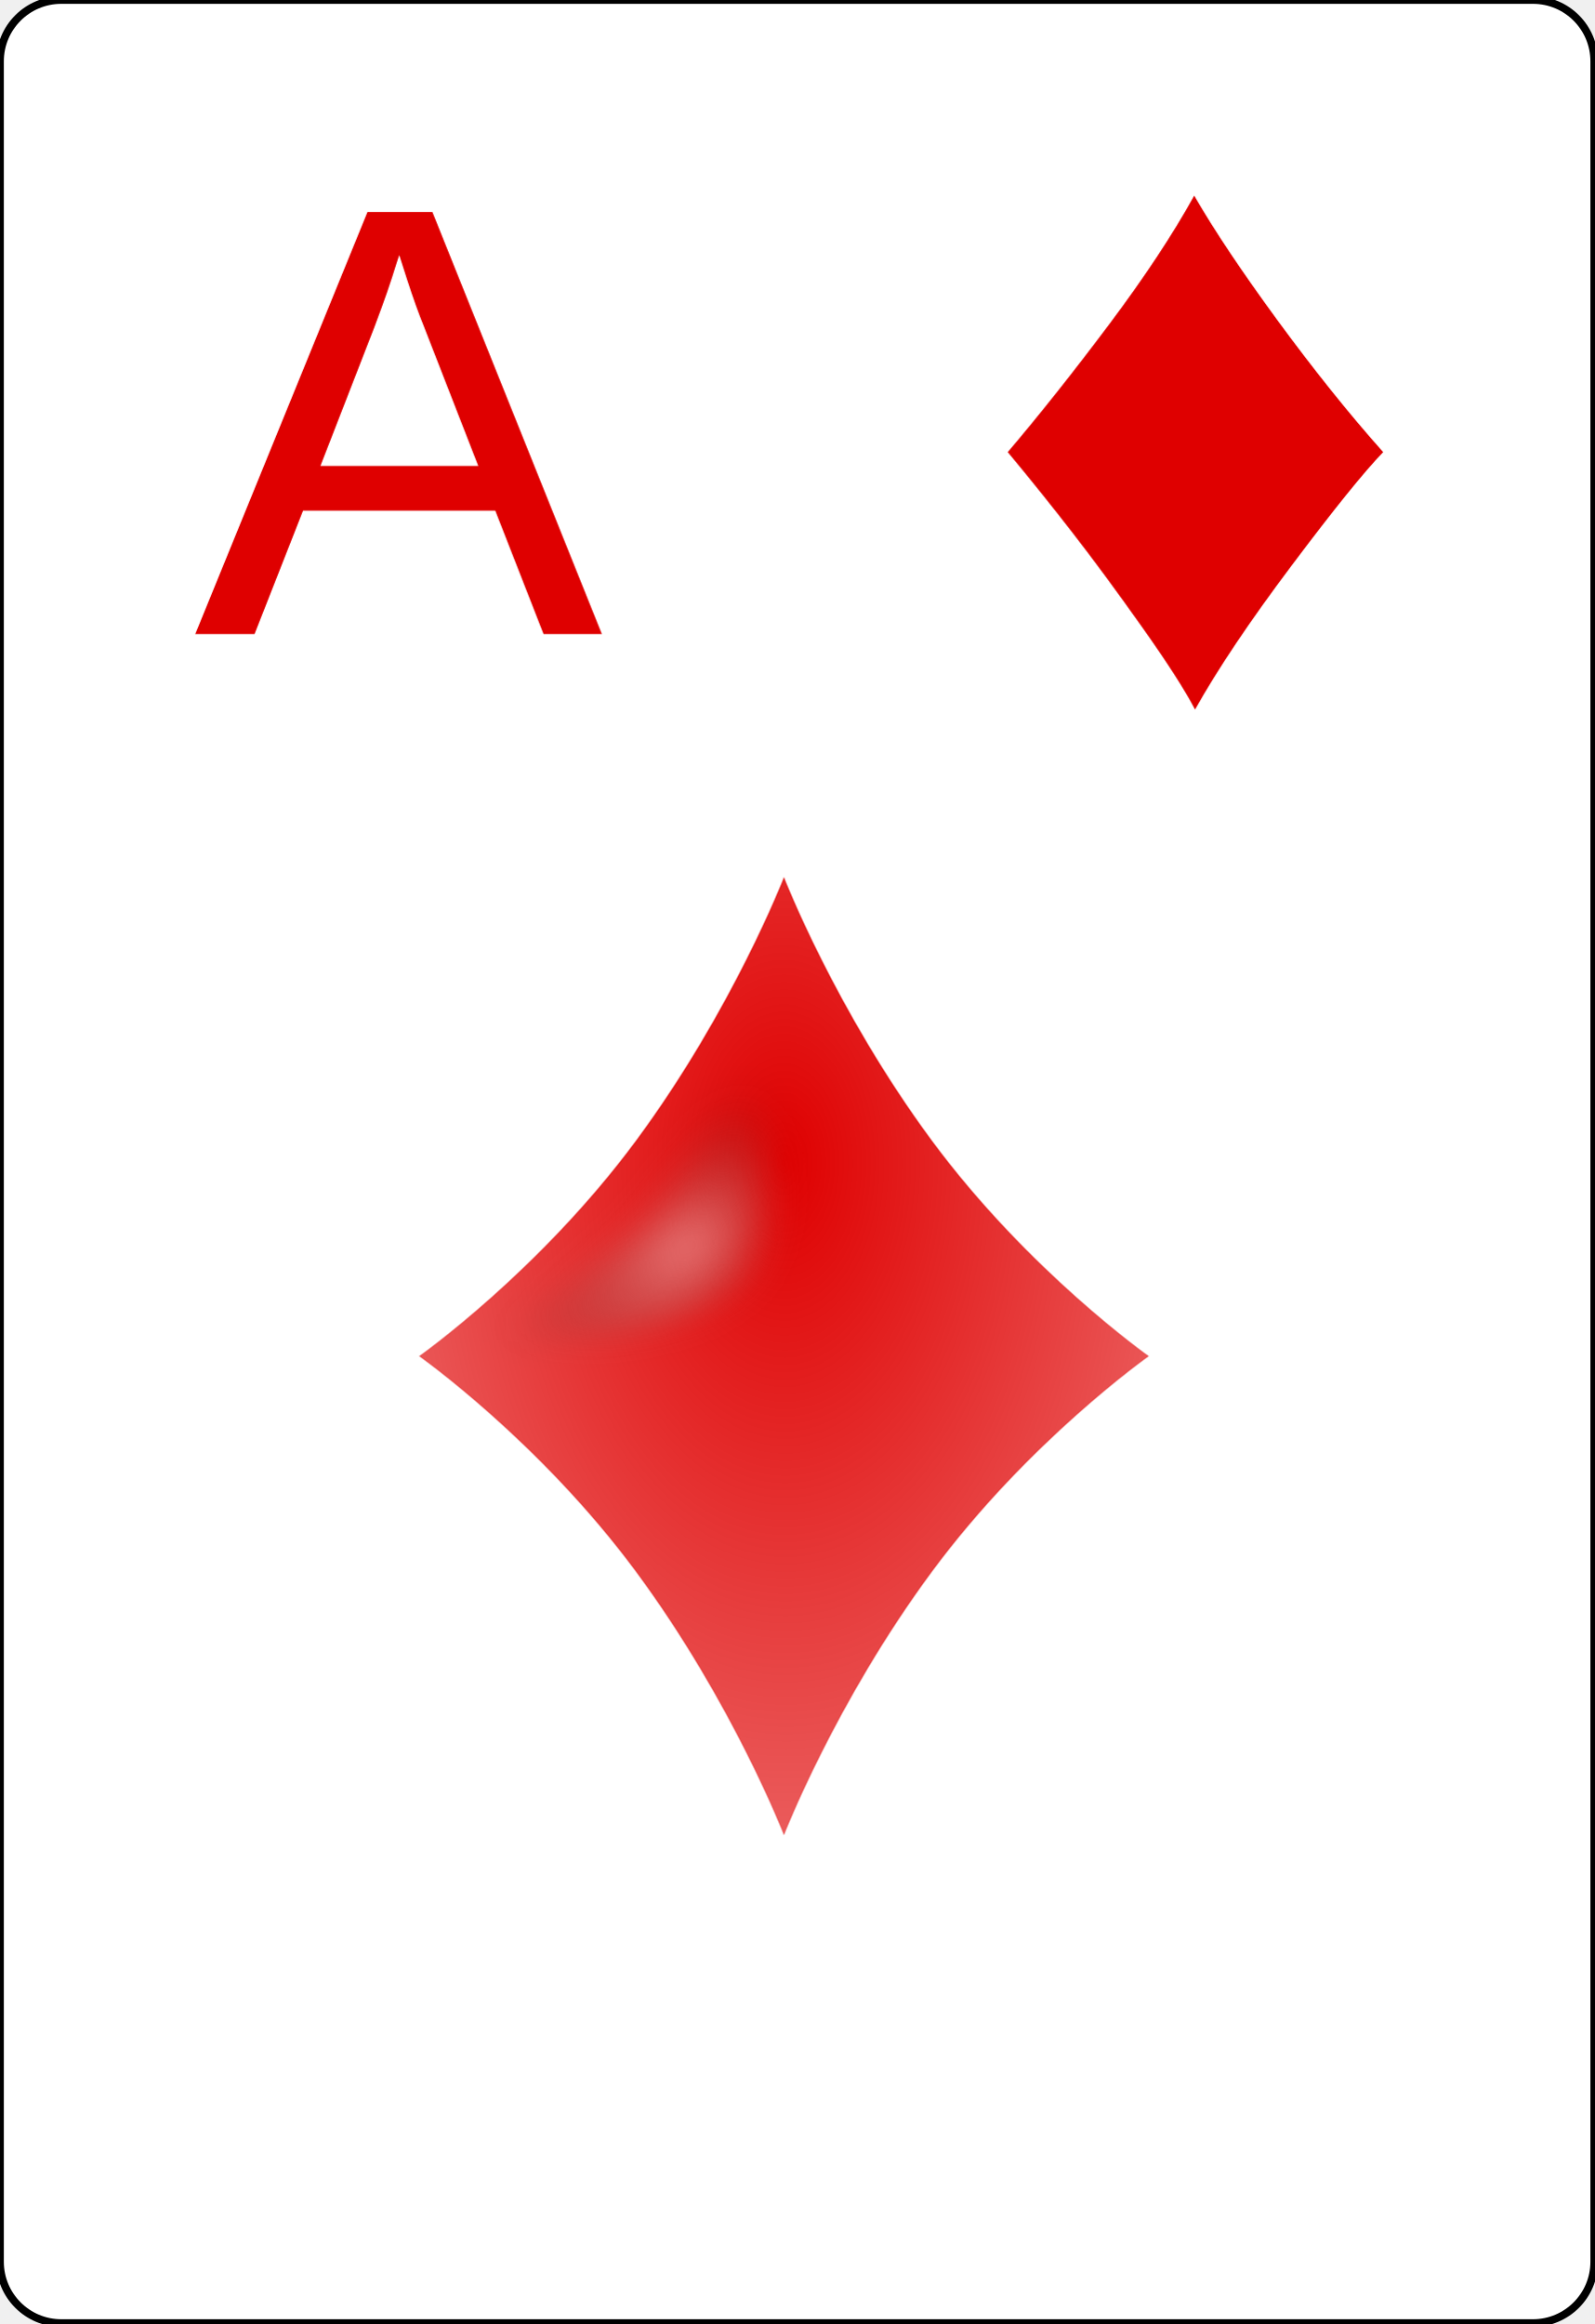
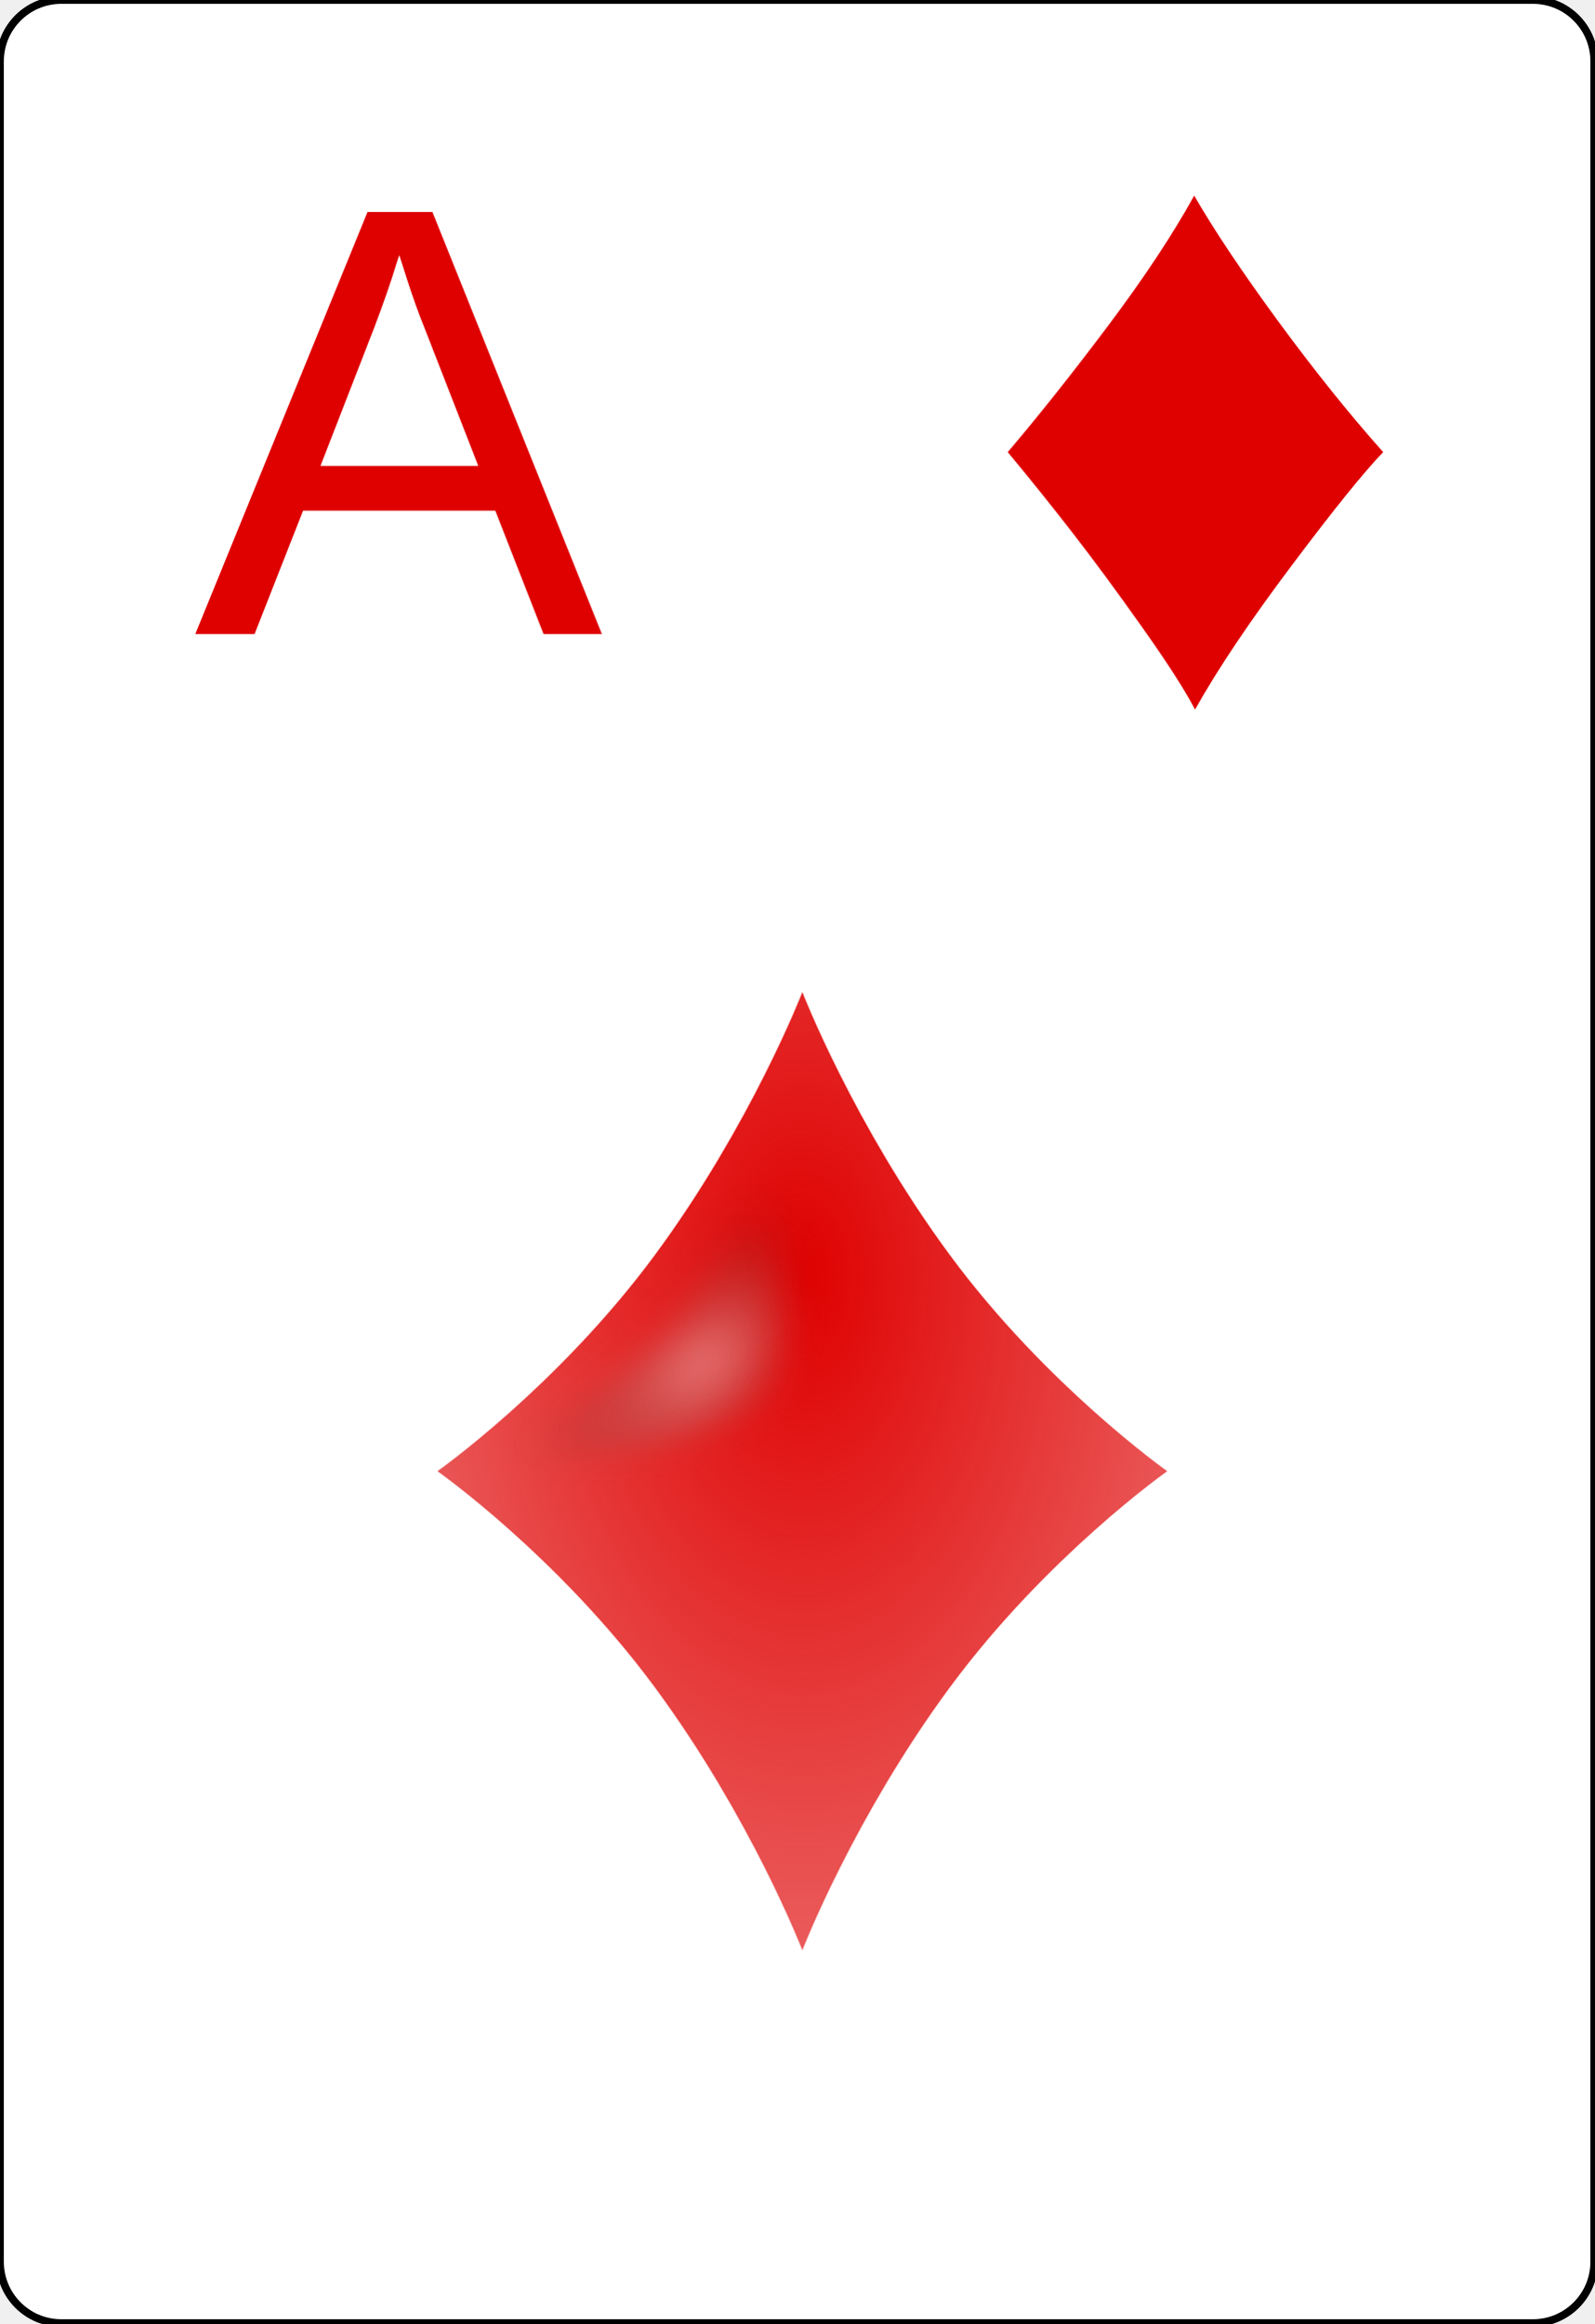
<svg xmlns="http://www.w3.org/2000/svg" xmlns:xlink="http://www.w3.org/1999/xlink" width="208" height="303" viewBox="0 0 208 303">
  <defs>
    <radialGradient xlink:href="#linearGradient3773" id="radialGradient3781" cx="-0.158" cy="-8.835" fx="-0.158" fy="-8.835" r="8" gradientTransform="matrix(-1.584269,-0.02349808,0.03071979,-2.477574,-0.2485638,-26.71351)" gradientUnits="userSpaceOnUse" />
    <linearGradient id="linearGradient3773">
      <stop style="stop-color:#000000;stop-opacity:1;" offset="0" id="stop3775" />
      <stop style="stop-color:#000000;stop-opacity:0.649;" offset="1" id="stop3777" />
    </linearGradient>
    <radialGradient xlink:href="#linearGradient3773" id="radialGradient3957" cx="-0.158" cy="-8.835" fx="-0.158" fy="-8.835" r="8" gradientTransform="matrix(-1.584269,-0.02349808,0.03071979,-2.477574,-0.2485638,-26.71351)" gradientUnits="userSpaceOnUse" />
    <linearGradient id="linearGradient3959">
      <stop style="stop-color:#000000;stop-opacity:1;" offset="0" id="stop3961" />
      <stop style="stop-color:#000000;stop-opacity:0.649;" offset="1" id="stop3963" />
    </linearGradient>
    <radialGradient r="81.903" fy="509.476" fx="168.025" cy="509.476" cx="168.025" gradientTransform="matrix(1.25656,-0.7774064,0.3366382,0.5361257,-221.2021,359.2426)" gradientUnits="userSpaceOnUse" id="radialGradient3975" xlink:href="#linearGradient3784-4" />
    <linearGradient id="linearGradient3784-4">
      <stop style="stop-color:#ffffff;stop-opacity:0.435;" offset="0" id="stop3786-8" />
      <stop style="stop-color:#000000;stop-opacity:0;" offset="1" id="stop3788-6" />
    </linearGradient>
    <radialGradient xlink:href="#linearGradient3784-4-5" id="radialGradient3929" gradientUnits="userSpaceOnUse" gradientTransform="matrix(1.25656,-0.7774064,0.3366382,0.5361257,-221.2021,359.2426)" cx="168.025" cy="509.476" fx="168.025" fy="509.476" r="81.903" />
    <linearGradient id="linearGradient3784-4-5">
      <stop style="stop-color:#ffffff;stop-opacity:0.489;" offset="0" id="stop3786-8-0" />
      <stop style="stop-color:#000000;stop-opacity:0;" offset="1" id="stop3788-6-3" />
    </linearGradient>
    <radialGradient xlink:href="#linearGradient3784-4-1" id="radialGradient3927" gradientUnits="userSpaceOnUse" gradientTransform="matrix(1.25656,-0.7774064,0.3366382,0.5361257,-221.2021,359.2426)" cx="168.025" cy="509.476" fx="168.025" fy="509.476" r="81.903" />
    <linearGradient id="linearGradient3784-4-1">
      <stop style="stop-color:#ffffff;stop-opacity:0.237;" offset="0" id="stop3786-8-03" />
      <stop style="stop-color:#000000;stop-opacity:0;" offset="1" id="stop3788-6-6" />
    </linearGradient>
    <linearGradient id="linearGradient3768">
      <stop style="stop-color:#df0000;stop-opacity:1;" offset="0" id="stop3770" />
      <stop style="stop-color:#df0000;stop-opacity:0.672;" offset="1" id="stop3772" />
    </linearGradient>
    <linearGradient id="linearGradient3784-4-6">
      <stop style="stop-color:#ffffff;stop-opacity:0.313;" offset="0" id="stop3786-8-8" />
      <stop style="stop-color:#000000;stop-opacity:0;" offset="1" id="stop3788-6-8" />
    </linearGradient>
    <radialGradient r="81.903" fy="492.632" fx="159.354" cy="492.632" cx="159.354" gradientTransform="matrix(1.089478,-0.715138,0.4464527,0.6562658,-244.9333,290.9185)" gradientUnits="userSpaceOnUse" id="radialGradient4013-8" xlink:href="#linearGradient3784-4-2" />
    <linearGradient id="linearGradient3784-4-2">
      <stop style="stop-color:#ffffff;stop-opacity:0.29;" offset="0" id="stop3786-8-1" />
      <stop style="stop-color:#000000;stop-opacity:0;" offset="1" id="stop3788-6-5" />
    </linearGradient>
    <linearGradient id="linearGradient2984">
      <stop style="stop-color:#df0000;stop-opacity:1;" offset="0" id="stop2986" />
      <stop style="stop-color:#df0000;stop-opacity:0.641;" offset="1" id="stop2988" />
    </linearGradient>
    <linearGradient id="linearGradient3784-4-4">
      <stop style="stop-color:#ffffff;stop-opacity:0.435;" offset="0" id="stop3786-8-8-2" />
      <stop style="stop-color:#000000;stop-opacity:0;" offset="1" id="stop3788-6-1" />
    </linearGradient>
    <filter color-interpolation-filters="sRGB" id="filter3834-6-0" x="-0.139" width="1.279" y="-0.162" height="1.325">
      <feGaussianBlur stdDeviation="9.511" id="feGaussianBlur3836-6-6" />
    </filter>
    <radialGradient r="81.903" fy="511.223" fx="171.487" cy="511.223" cx="171.487" gradientTransform="matrix(1.152989,-0.6739155,0.3948202,0.6754904,-233.6326,270.4008)" gradientUnits="userSpaceOnUse" id="radialGradient3100" xlink:href="#linearGradient3784-4-4" />
    <radialGradient xlink:href="#linearGradient2984" id="radialGradient3137" gradientUnits="userSpaceOnUse" gradientTransform="matrix(-1.122416,0.00551393,-0.00908973,-1.85031,-0.0293938,-10.2277)" cx="1.6632675e-13" cy="-3.234" fx="1.6632675e-13" fy="-3.234" r="8" />
  </defs>
  <rect width="208" height="303" rx="8" fill="#FFFFFF" stroke="#000000" strokeWidth="0.5" />
-   <g transform="translate(20, 60)">
+   <g transform="translate(22.4, 75)">
    <g transform="matrix(0.1700144,0,0,0.1700144,19.51711,29.79434)">
      <g transform="matrix(35.0051,0,0,35.0051,369.1837,512.2729)">
        <path d="M 3.243,-4.725 C 1.126,-7.589 0,-10.5 0,-10.5 c 0,0 -1.126,2.911 -3.243,5.775 C -5.361,-1.862 -8,0 -8,0 -8,0 -5.361,1.861 -3.243,4.726 -1.126,7.589 0,10.5 0,10.5 0,10.5 1.126,7.589 3.243,4.726 5.361,1.861 8,0 8,0 8,0 5.361,-1.862 3.243,-4.725 z" id="dl" style="fill:url(#radialGradient3137);fill-opacity:1" />
      </g>
      <path transform="matrix(-1.465212,0.2369433,-0.2453813,-1.517391,660.3062,1148.701)" id="path3762-6" d="m 117.301,604.266 c 0,0 -8.068,-94.95 22.857,-122.857 34.761,-31.369 140,-11.429 140,-11.429 0,0 -71.54,24.838 -100,48.571 -27.21,22.692 -62.857,85.714 -62.857,85.714 z" style="fill:url(#radialGradient3100);fill-opacity:1;stroke:none;filter:url(#filter3834-6-0)" />
    </g>
  </g>
  <g fill="#df0000" stroke="none" text-anchor="middle" dominant-baseline="middle" font-family="Arial">
    <text font-size="80" x="52" y="60">A</text>
    <text font-size="110" x="156" y="60">♦</text>
  </g>
</svg>
